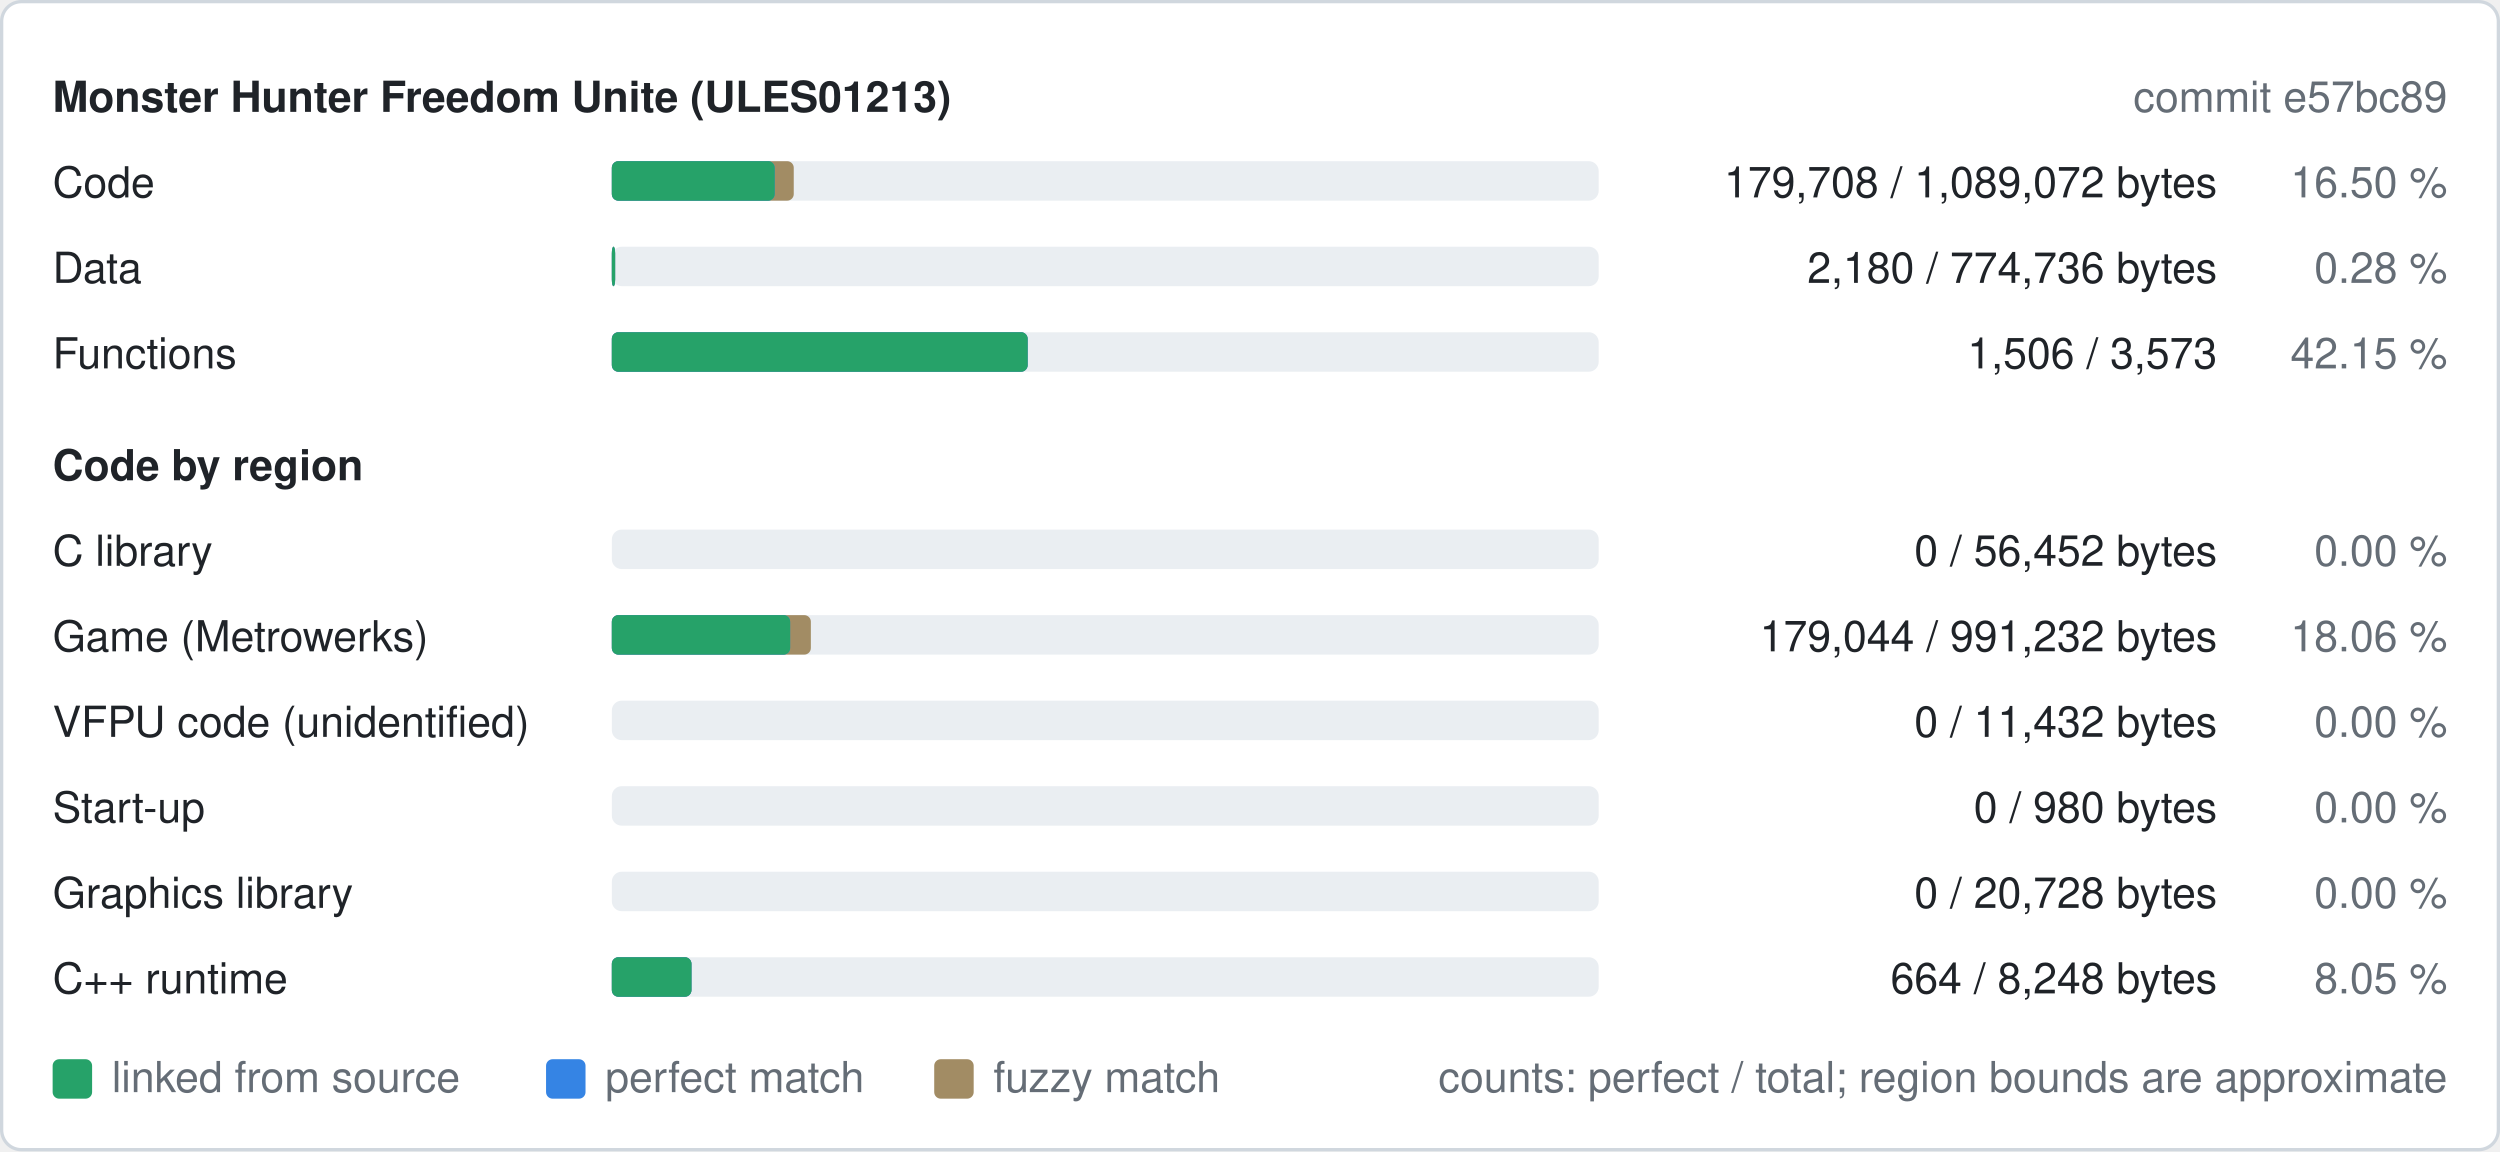
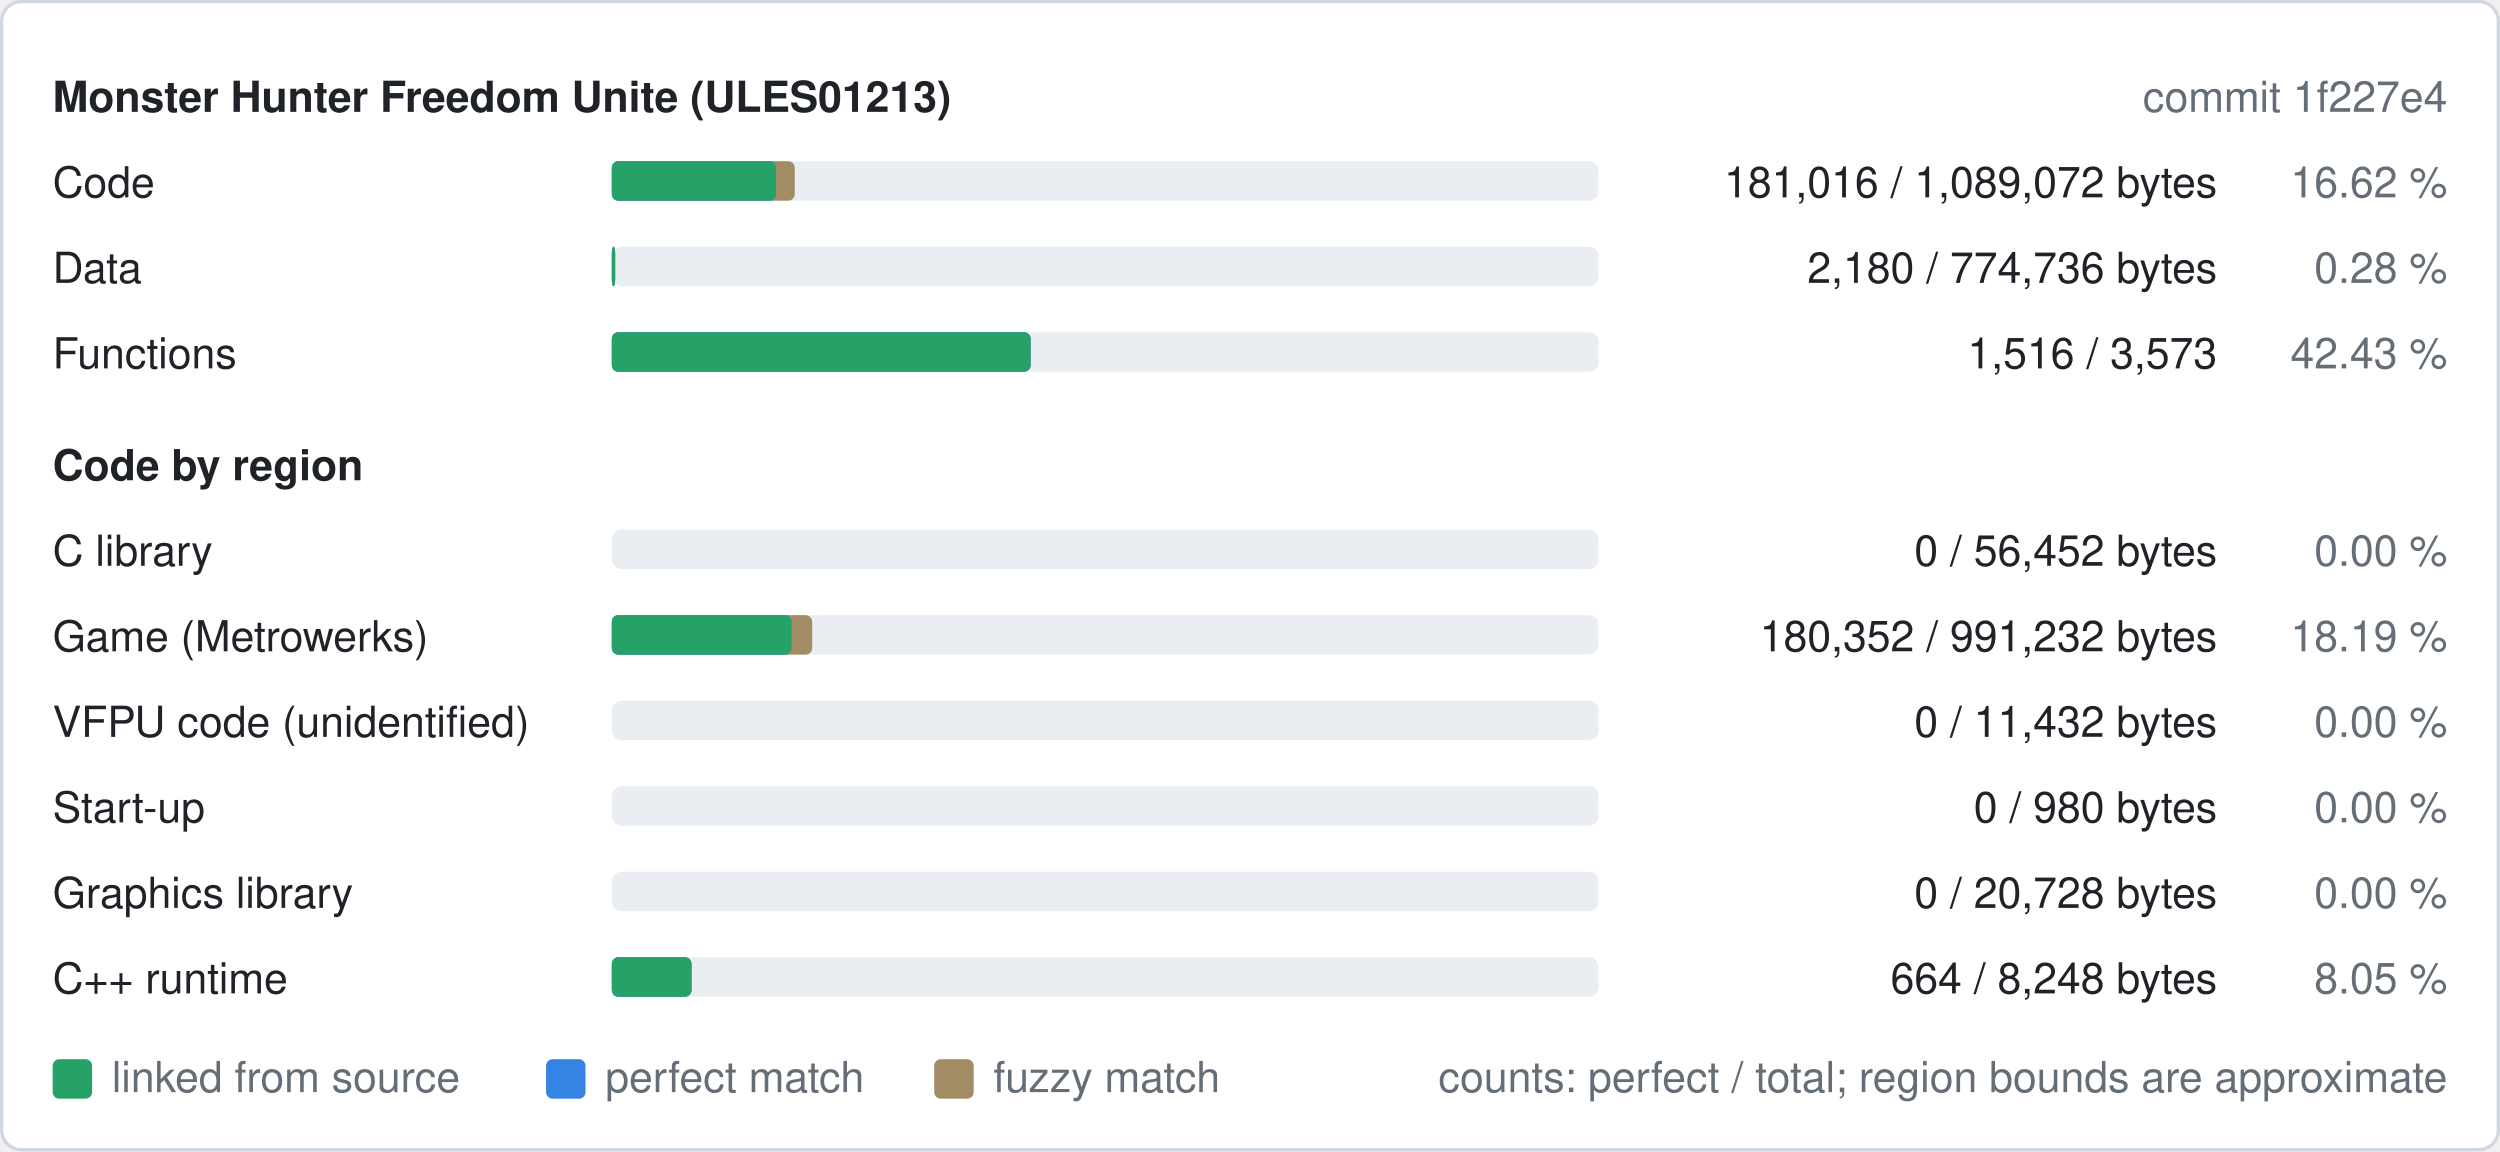
<svg xmlns="http://www.w3.org/2000/svg" width="760" height="350" viewBox="0 0 760 350" role="img" aria-label="Decompilation progress of ULES01213">
  <style>
text{font-family:-apple-system,BlinkMacSystemFont,"Segoe UI",Helvetica,Arial,sans-serif;font-size:13px}
.b{font-weight:600}
.bg{fill:#ffffff;stroke:#d0d7de}.t{fill:#1f2328}.m{fill:#656d76}.track{fill:#eaeef2}.fuzzy{fill:#a28c64}.perfect{fill:#3584e4}.linked{fill:#26a269}
@media (prefers-color-scheme: dark){.bg{fill:#0d1117;stroke:#30363d}.t{fill:#e6edf3}.m{fill:#8d96a0}.track{fill:#21262d}.fuzzy{fill:#a28c64}.perfect{fill:#3584e4}.linked{fill:#2ec27e}}
</style>
  <rect class="bg" x="0.5" y="0.5" width="759" height="349" rx="6" />
  <text class="t b" x="16" y="34">Monster Hunter Freedom Unite (ULES01213)</text>
-   <text class="m" x="744" y="34" text-anchor="end">commit e57bc89</text>
+   <text class="m" x="744" y="34" text-anchor="end">commit 1f227e4</text>
  <text class="t" x="16" y="60">Code</text>
  <rect class="track" x="186" y="49" width="300" height="12" rx="3" />
-   <rect class="fuzzy" x="186" y="49" width="55.3" height="12" rx="2" />
-   <rect class="perfect" x="186" y="49" width="49.5" height="12" rx="2" />
-   <rect class="linked" x="186" y="49" width="49.5" height="12" rx="2" />
-   <text class="t" x="674" y="60" text-anchor="end">179,708 / 1,089,072 bytes</text>
-   <text class="m" x="744" y="60" text-anchor="end">16.50 %</text>
+   <rect class="fuzzy" x="186" y="49" width="55.6" height="12" rx="2" />
+   <rect class="perfect" x="186" y="49" width="49.9" height="12" rx="2" />
+   <rect class="linked" x="186" y="49" width="49.9" height="12" rx="2" />
+   <text class="t" x="674" y="60" text-anchor="end">181,016 / 1,089,072 bytes</text>
+   <text class="m" x="744" y="60" text-anchor="end">16.62 %</text>
  <text class="t" x="16" y="86">Data</text>
  <rect class="track" x="186" y="75" width="300" height="12" rx="3" />
  <rect class="fuzzy" x="186" y="75" width="1.0" height="12" rx="2" />
  <rect class="perfect" x="186" y="75" width="1.0" height="12" rx="2" />
  <rect class="linked" x="186" y="75" width="1.0" height="12" rx="2" />
  <text class="t" x="674" y="86" text-anchor="end">2,180 / 774,736 bytes</text>
  <text class="m" x="744" y="86" text-anchor="end">0.28 %</text>
  <text class="t" x="16" y="112">Functions</text>
  <rect class="track" x="186" y="101" width="300" height="12" rx="3" />
-   <rect class="fuzzy" x="186" y="101" width="126.4" height="12" rx="2" />
-   <rect class="perfect" x="186" y="101" width="126.4" height="12" rx="2" />
-   <rect class="linked" x="186" y="101" width="126.4" height="12" rx="2" />
-   <text class="t" x="674" y="112" text-anchor="end">1,506 / 3,573</text>
-   <text class="m" x="744" y="112" text-anchor="end">42.15 %</text>
+   <rect class="fuzzy" x="186" y="101" width="127.3" height="12" rx="2" />
+   <rect class="perfect" x="186" y="101" width="127.3" height="12" rx="2" />
+   <rect class="linked" x="186" y="101" width="127.3" height="12" rx="2" />
+   <text class="t" x="674" y="112" text-anchor="end">1,516 / 3,573</text>
+   <text class="m" x="744" y="112" text-anchor="end">42.43 %</text>
  <text class="t b" x="16" y="146">Code by region</text>
  <text class="t" x="16" y="172">C library</text>
  <rect class="track" x="186" y="161" width="300" height="12" rx="3" />
  <text class="t" x="674" y="172" text-anchor="end">0 / 56,452 bytes</text>
  <text class="m" x="744" y="172" text-anchor="end">0.00 %</text>
  <text class="t" x="16" y="198">Game (Metrowerks)</text>
  <rect class="track" x="186" y="187" width="300" height="12" rx="3" />
-   <rect class="fuzzy" x="186" y="187" width="60.5" height="12" rx="2" />
-   <rect class="perfect" x="186" y="187" width="54.2" height="12" rx="2" />
-   <rect class="linked" x="186" y="187" width="54.2" height="12" rx="2" />
-   <text class="t" x="674" y="198" text-anchor="end">179,044 / 991,232 bytes</text>
-   <text class="m" x="744" y="198" text-anchor="end">18.06 %</text>
+   <rect class="fuzzy" x="186" y="187" width="60.9" height="12" rx="2" />
+   <rect class="perfect" x="186" y="187" width="54.6" height="12" rx="2" />
+   <rect class="linked" x="186" y="187" width="54.6" height="12" rx="2" />
+   <text class="t" x="674" y="198" text-anchor="end">180,352 / 991,232 bytes</text>
+   <text class="m" x="744" y="198" text-anchor="end">18.19 %</text>
  <text class="t" x="16" y="224">VFPU code (unidentified)</text>
  <rect class="track" x="186" y="213" width="300" height="12" rx="3" />
  <text class="t" x="674" y="224" text-anchor="end">0 / 11,432 bytes</text>
  <text class="m" x="744" y="224" text-anchor="end">0.00 %</text>
  <text class="t" x="16" y="250">Start-up</text>
  <rect class="track" x="186" y="239" width="300" height="12" rx="3" />
  <text class="t" x="674" y="250" text-anchor="end">0 / 980 bytes</text>
  <text class="m" x="744" y="250" text-anchor="end">0.00 %</text>
  <text class="t" x="16" y="276">Graphics library</text>
  <rect class="track" x="186" y="265" width="300" height="12" rx="3" />
  <text class="t" x="674" y="276" text-anchor="end">0 / 20,728 bytes</text>
  <text class="m" x="744" y="276" text-anchor="end">0.00 %</text>
  <text class="t" x="16" y="302">C++ runtime</text>
  <rect class="track" x="186" y="291" width="300" height="12" rx="3" />
  <rect class="fuzzy" x="186" y="291" width="24.2" height="12" rx="2" />
  <rect class="perfect" x="186" y="291" width="24.2" height="12" rx="2" />
  <rect class="linked" x="186" y="291" width="24.2" height="12" rx="2" />
  <text class="t" x="674" y="302" text-anchor="end">664 / 8,248 bytes</text>
  <text class="m" x="744" y="302" text-anchor="end">8.05 %</text>
  <rect class="linked" x="16" y="322" width="12" height="12" rx="2" />
  <text class="m" x="34" y="332">linked from source</text>
  <rect class="perfect" x="166" y="322" width="12" height="12" rx="2" />
  <text class="m" x="184" y="332">perfect match</text>
  <rect class="fuzzy" x="284" y="322" width="12" height="12" rx="2" />
  <text class="m" x="302" y="332">fuzzy match</text>
  <text class="m" x="744" y="332" text-anchor="end">counts: perfect / total; region bounds are approximate</text>
</svg>
